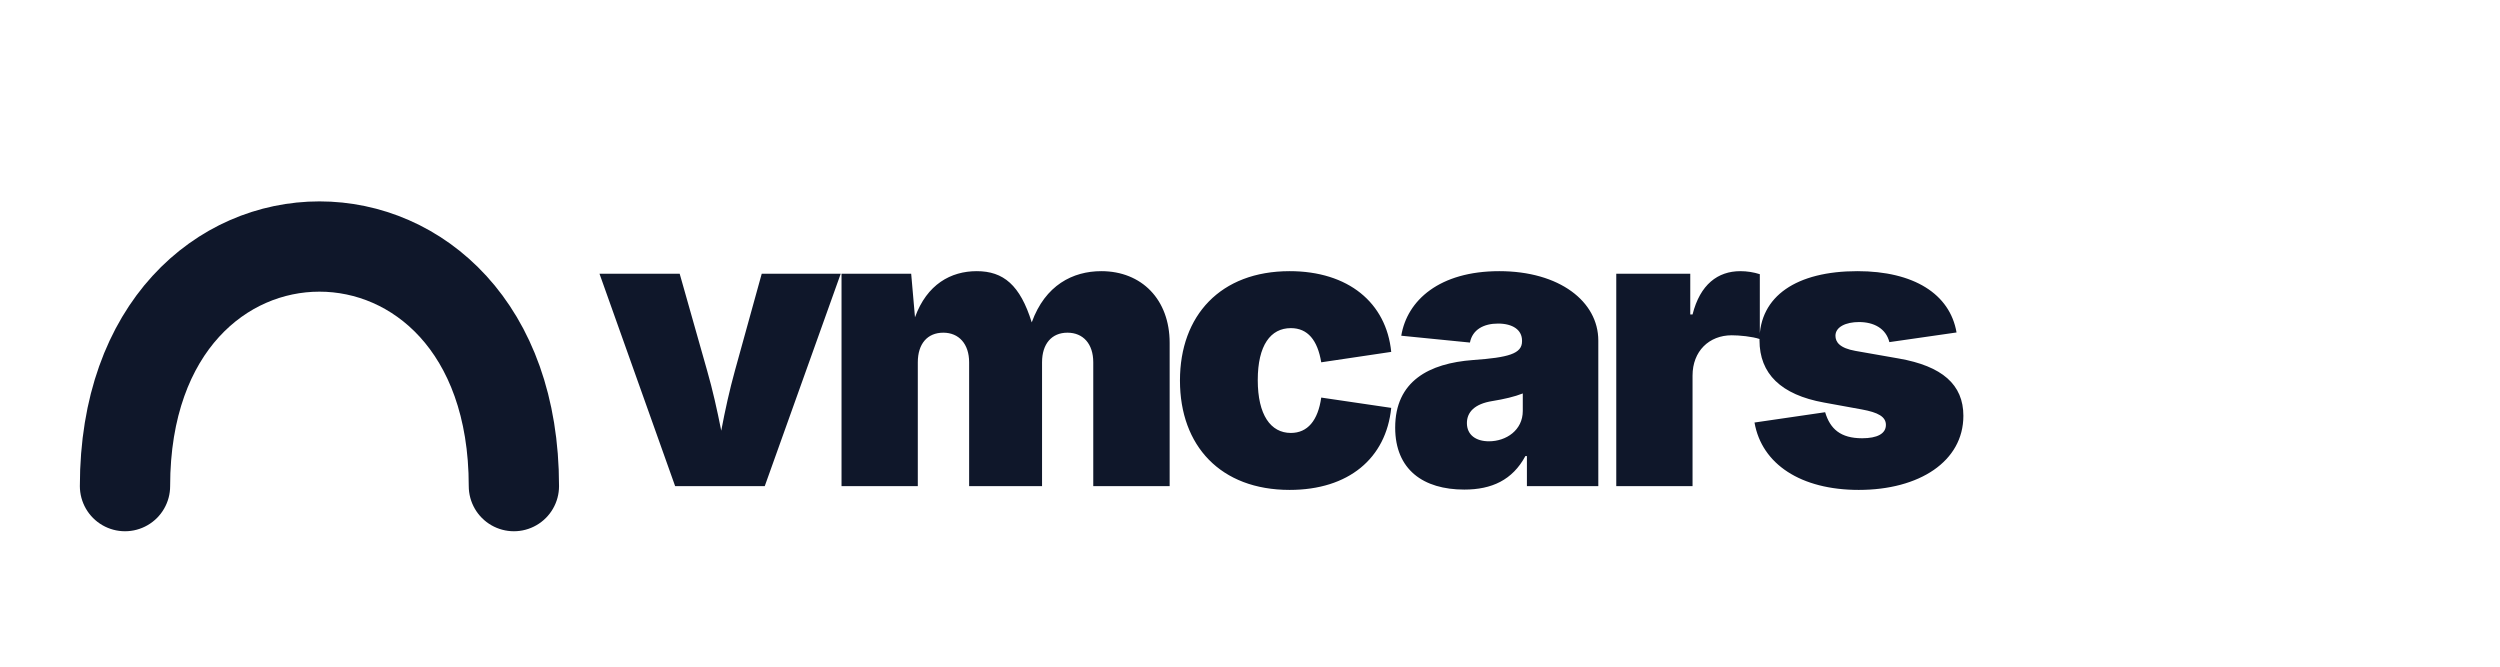
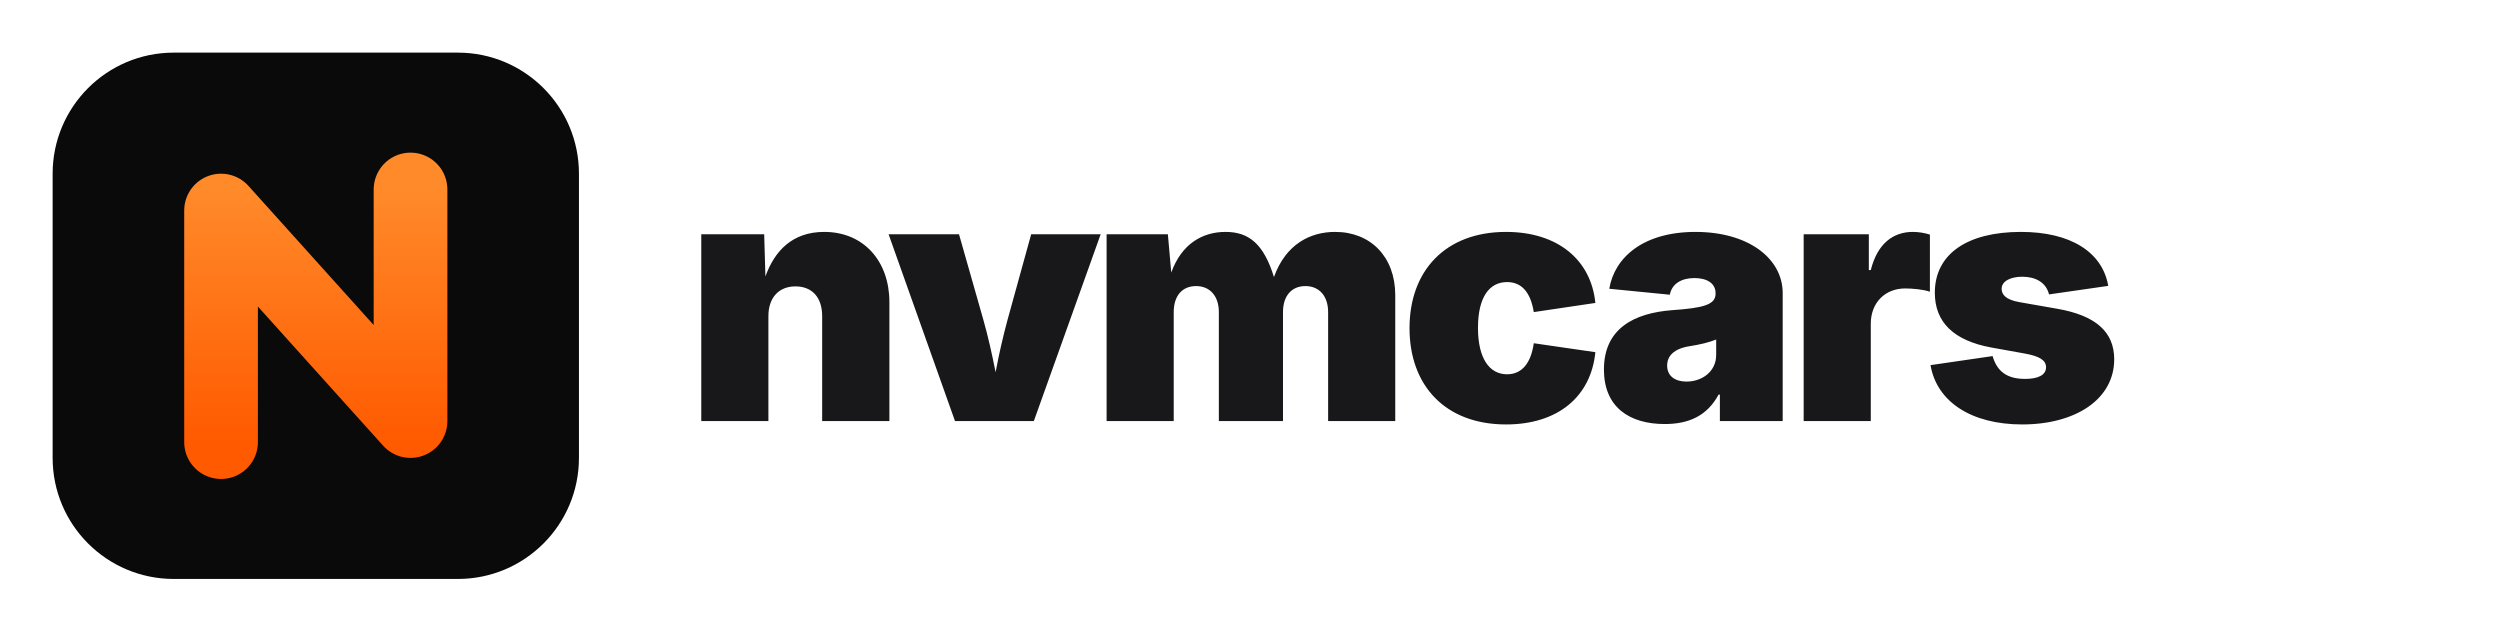
- <svg xmlns="http://www.w3.org/2000/svg" viewBox="0 0 360 96" width="360" height="96">
-   <path d="M 18 70 C 18 24, 74 24, 74 70" stroke="#0F172A" stroke-width="13" stroke-linecap="round" fill="none" />
-   <text x="86" y="70" font-family="Manrope, Inter, -apple-system, system-ui, sans-serif" font-weight="900" font-size="56" fill="#0F172A" dominant-baseline="alphabetic" letter-spacing="-3">vmcars</text>
+ <svg xmlns="http://www.w3.org/2000/svg" viewBox="0 0 380 96" width="380" height="96">
+   <defs>
+     <linearGradient id="nOrange" x1="0" y1="0" x2="0" y2="1">
+       <stop offset="0" stop-color="#FF8A2A" />
+       <stop offset="1" stop-color="#FF5A00" />
+     </linearGradient>
+   </defs>
+   <g transform="translate(8, 8) scale(0.8)">
+     <rect width="100" height="100" rx="23" fill="#0A0A0B" />
+     <path d="M32 74 L32 30 M68 70 L68 26 M32 30 L68 70" stroke="url(#nOrange)" stroke-width="14" stroke-linecap="round" stroke-linejoin="round" fill="none" />
+   </g>
+   <text x="104" y="64" font-family="Manrope, Inter, -apple-system, system-ui, sans-serif" font-weight="900" font-size="52" fill="#18181B" dominant-baseline="alphabetic" letter-spacing="-2">nvmcars</text>
</svg>
